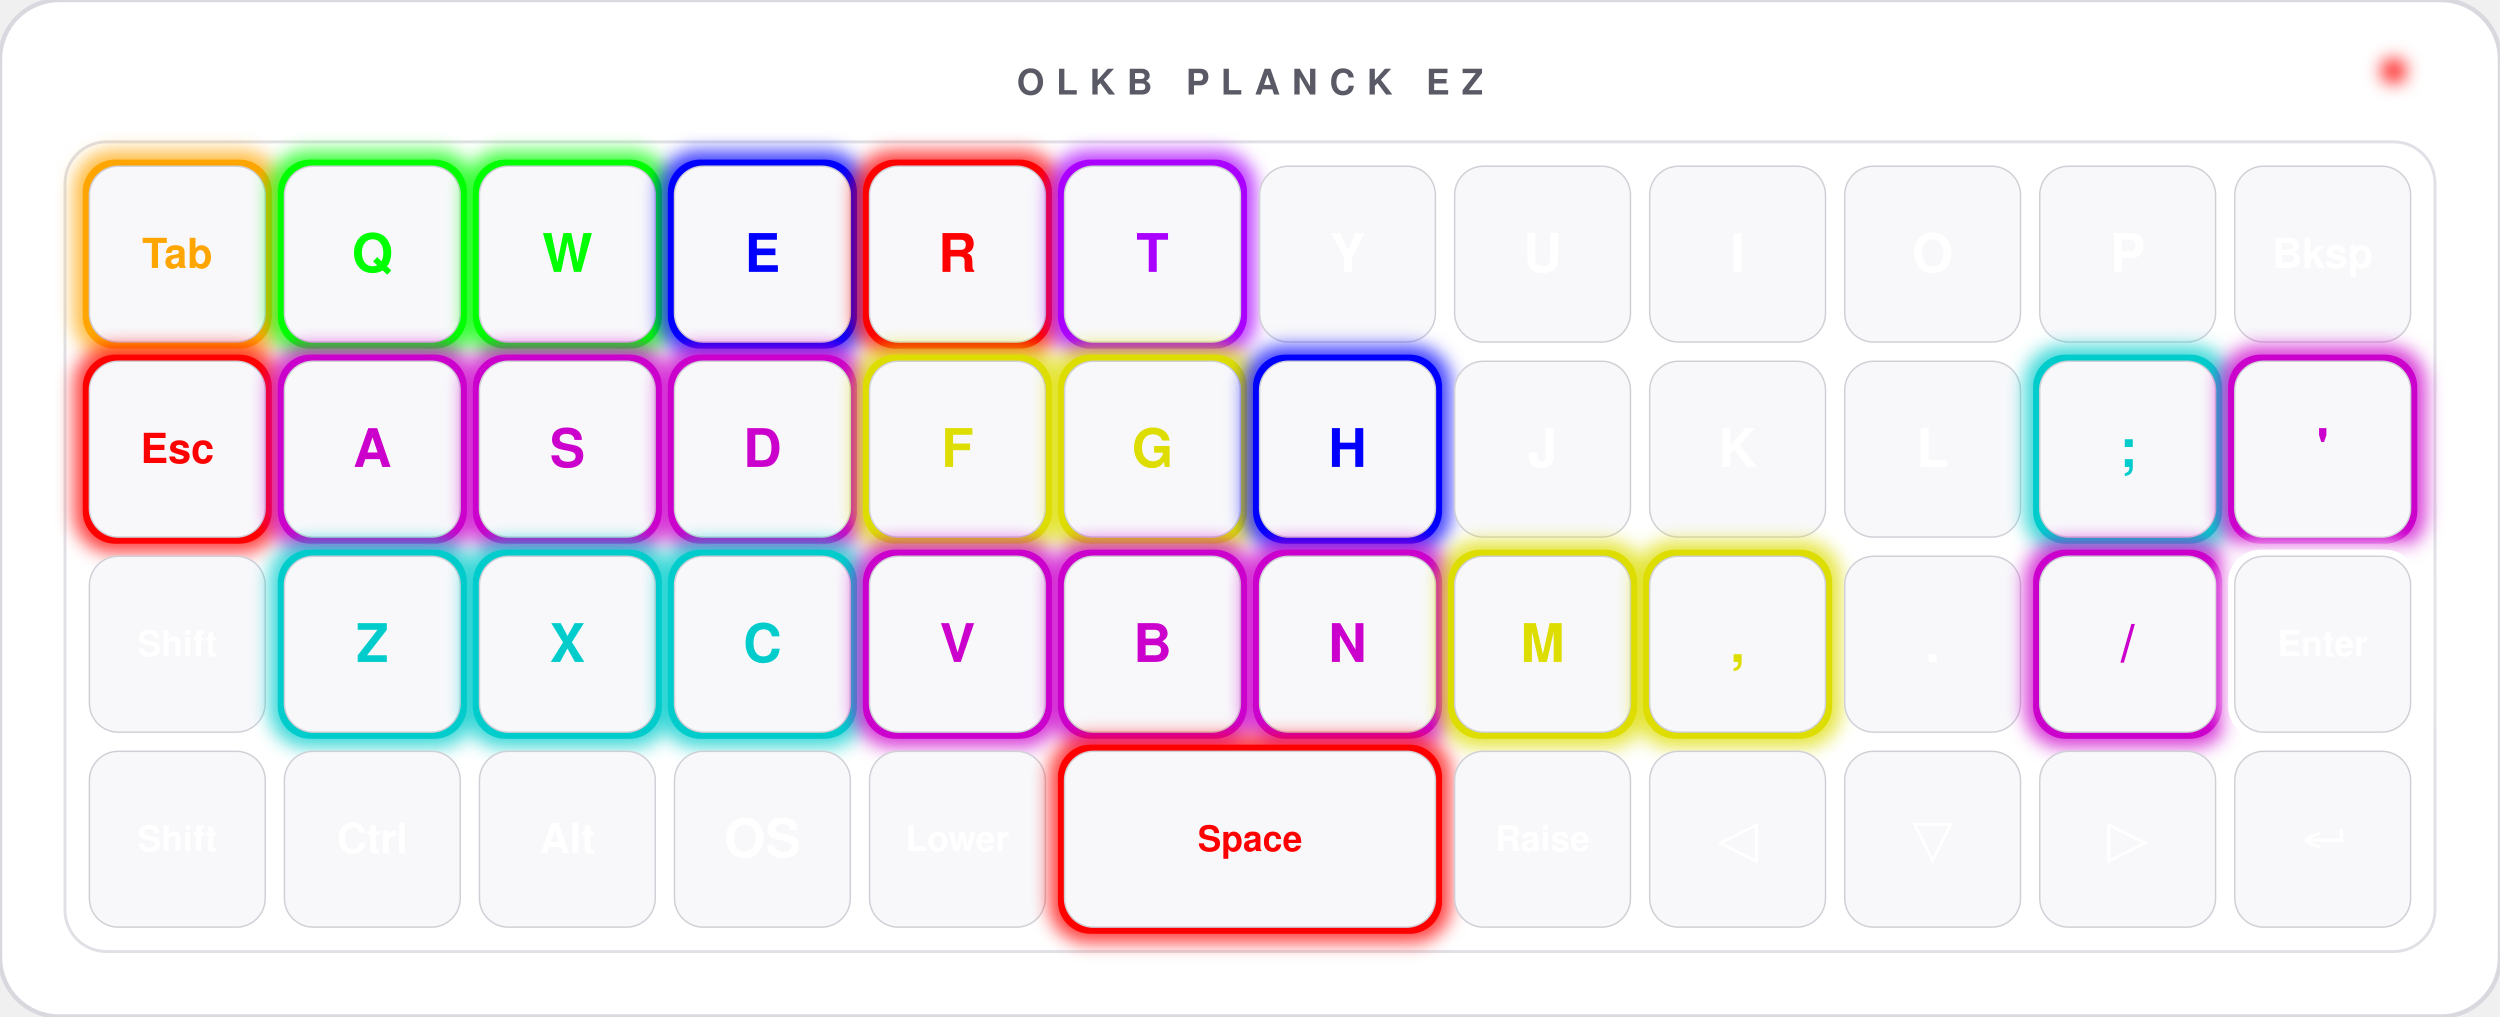
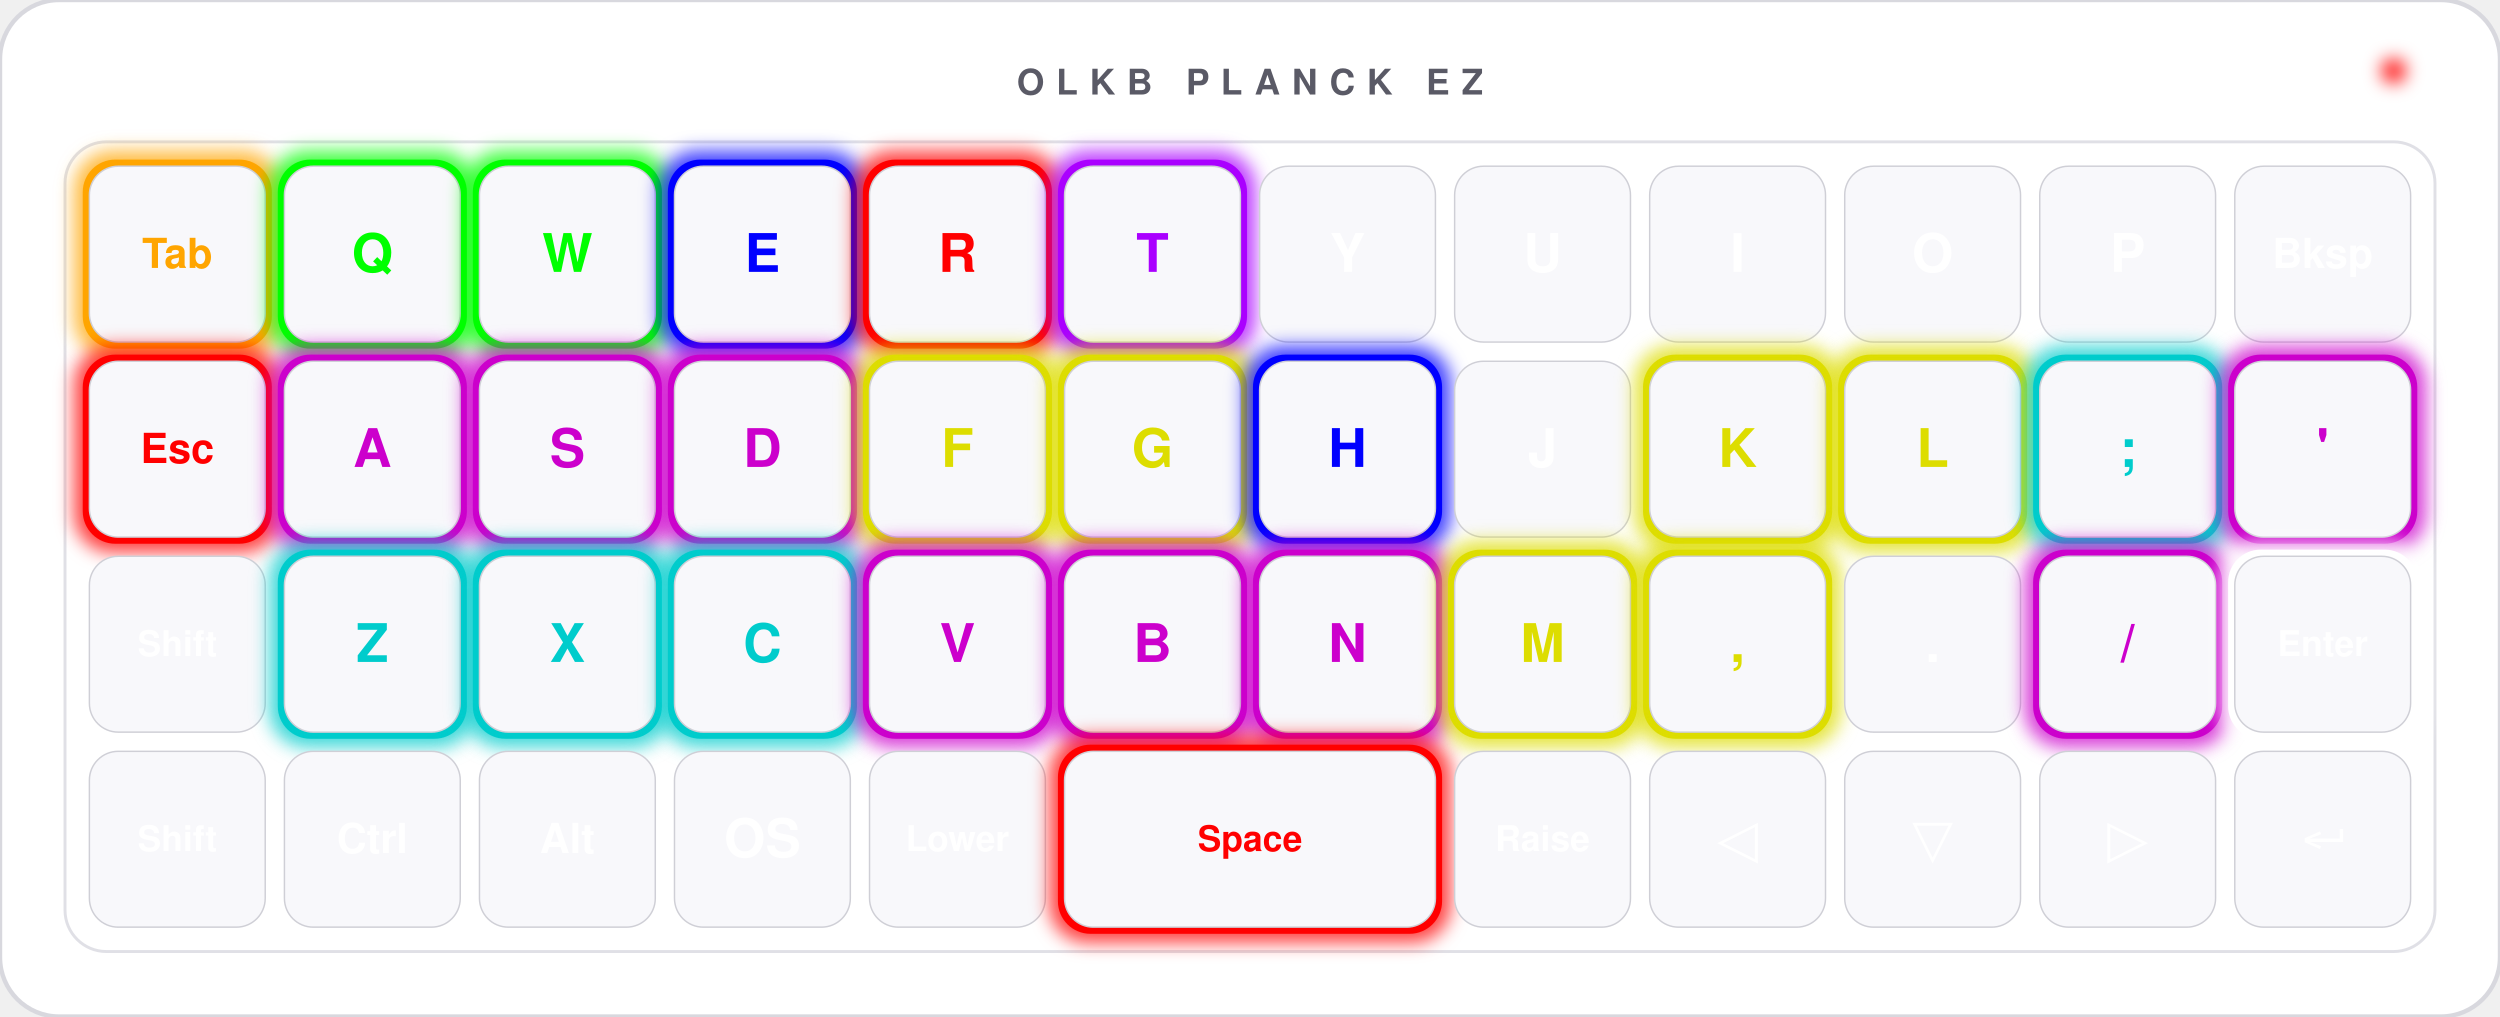
<svg xmlns="http://www.w3.org/2000/svg" baseProfile="full" height="344" version="1.1" viewBox="0 0 846 344" width="846">
  <defs>
    <filter height="220%" id="glow-s" width="220%" x="-60%" y="-60%">
      <feGaussianBlur in="SourceGraphic" stdDeviation="3" />
    </filter>
    <filter height="300%" id="glow-m" width="300%" x="-100%" y="-100%">
      <feGaussianBlur in="SourceGraphic" stdDeviation="3" />
    </filter>
    <filter height="140%" id="cap-shadow" width="140%" x="-20%" y="-20%">
      <feGaussianBlur in="SourceAlpha" stdDeviation="1.5" />
      <feOffset dx="0" dy="1.5" in="SourceGraphic" result="off" />
      <feFlood flood-color="#000000" flood-opacity="0.18" />
      <feComposite in="SourceGraphic" in2="off" operator="over" />
    </filter>
-     <mask id="m-67794fb0">
+     <mask id="m-a3682fa7">
      <rect fill="#ffffff" height="60" rx="10" ry="10" width="60" x="30" y="56" />
      <text fill="#000000" font-family="Helvetica, Arial, sans-serif" font-size="14" font-weight="bold" text-anchor="middle" x="60.0" y="90.667">Tab</text>
    </mask>
-     <mask id="m-7335dfc0">
+     <mask id="m-a0e9c90c">
      <rect fill="#ffffff" height="60" rx="10" ry="10" width="60" x="96" y="56" />
      <text fill="#000000" font-family="Helvetica, Arial, sans-serif" font-size="18" font-weight="bold" text-anchor="middle" x="126.0" y="92.0">Q</text>
    </mask>
-     <mask id="m-82e383d1">
+     <mask id="m-4e6a216d">
      <rect fill="#ffffff" height="60" rx="10" ry="10" width="60" x="162" y="56" />
      <text fill="#000000" font-family="Helvetica, Arial, sans-serif" font-size="18" font-weight="bold" text-anchor="middle" x="192.0" y="92.0">W</text>
    </mask>
-     <mask id="m-cc3ed3a5">
+     <mask id="m-e79bb41c">
      <rect fill="#ffffff" height="60" rx="10" ry="10" width="60" x="228" y="56" />
      <text fill="#000000" font-family="Helvetica, Arial, sans-serif" font-size="18" font-weight="bold" text-anchor="middle" x="258.0" y="92.0">E</text>
    </mask>
-     <mask id="m-520faf02">
+     <mask id="m-a61cf820">
      <rect fill="#ffffff" height="60" rx="10" ry="10" width="60" x="294" y="56" />
      <text fill="#000000" font-family="Helvetica, Arial, sans-serif" font-size="18" font-weight="bold" text-anchor="middle" x="324.0" y="92.0">R</text>
    </mask>
-     <mask id="m-ecf5ebd9">
+     <mask id="m-30f23787">
      <rect fill="#ffffff" height="60" rx="10" ry="10" width="60" x="360" y="56" />
      <text fill="#000000" font-family="Helvetica, Arial, sans-serif" font-size="18" font-weight="bold" text-anchor="middle" x="390.0" y="92.0">T</text>
    </mask>
-     <mask id="m-eaa6a2c7">
+     <mask id="m-81346b75">
      <rect fill="#ffffff" height="60" rx="10" ry="10" width="60" x="426" y="56" />
      <text fill="#000000" font-family="Helvetica, Arial, sans-serif" font-size="18" font-weight="bold" text-anchor="middle" x="456.0" y="92.0">Y</text>
    </mask>
-     <mask id="m-383c3faf">
+     <mask id="m-6fed8684">
      <rect fill="#ffffff" height="60" rx="10" ry="10" width="60" x="492" y="56" />
      <text fill="#000000" font-family="Helvetica, Arial, sans-serif" font-size="18" font-weight="bold" text-anchor="middle" x="522.0" y="92.0">U</text>
    </mask>
-     <mask id="m-e0f8a4b1">
+     <mask id="m-9e12f7f2">
      <rect fill="#ffffff" height="60" rx="10" ry="10" width="60" x="558" y="56" />
      <text fill="#000000" font-family="Helvetica, Arial, sans-serif" font-size="18" font-weight="bold" text-anchor="middle" x="588.0" y="92.0">I</text>
    </mask>
-     <mask id="m-7e128281">
+     <mask id="m-3d9be887">
      <rect fill="#ffffff" height="60" rx="10" ry="10" width="60" x="624" y="56" />
      <text fill="#000000" font-family="Helvetica, Arial, sans-serif" font-size="18" font-weight="bold" text-anchor="middle" x="654.0" y="92.0">O</text>
    </mask>
-     <mask id="m-7dde2a0f">
+     <mask id="m-d5e71b8e">
      <rect fill="#ffffff" height="60" rx="10" ry="10" width="60" x="690" y="56" />
      <text fill="#000000" font-family="Helvetica, Arial, sans-serif" font-size="18" font-weight="bold" text-anchor="middle" x="720.0" y="92.0">P</text>
    </mask>
-     <mask id="m-be515558">
+     <mask id="m-76db6347">
      <rect fill="#ffffff" height="60" rx="10" ry="10" width="60" x="756" y="56" />
      <text fill="#000000" font-family="Helvetica, Arial, sans-serif" font-size="14" font-weight="bold" text-anchor="middle" x="786.0" y="90.667">Bksp</text>
    </mask>
-     <mask id="m-81ec6cc4">
+     <mask id="m-4804c90d">
      <rect fill="#ffffff" height="60" rx="10" ry="10" width="60" x="30" y="122" />
      <text fill="#000000" font-family="Helvetica, Arial, sans-serif" font-size="14" font-weight="bold" text-anchor="middle" x="60.0" y="156.667">Esc</text>
    </mask>
-     <mask id="m-1c37589f">
+     <mask id="m-c7c8bbe0">
      <rect fill="#ffffff" height="60" rx="10" ry="10" width="60" x="96" y="122" />
      <text fill="#000000" font-family="Helvetica, Arial, sans-serif" font-size="18" font-weight="bold" text-anchor="middle" x="126.0" y="158.0">A</text>
    </mask>
-     <mask id="m-65c56baf">
+     <mask id="m-54b5a36e">
      <rect fill="#ffffff" height="60" rx="10" ry="10" width="60" x="162" y="122" />
      <text fill="#000000" font-family="Helvetica, Arial, sans-serif" font-size="18" font-weight="bold" text-anchor="middle" x="192.0" y="158.0">S</text>
    </mask>
-     <mask id="m-c37eabe4">
+     <mask id="m-314955c8">
      <rect fill="#ffffff" height="60" rx="10" ry="10" width="60" x="228" y="122" />
      <text fill="#000000" font-family="Helvetica, Arial, sans-serif" font-size="18" font-weight="bold" text-anchor="middle" x="258.0" y="158.0">D</text>
    </mask>
-     <mask id="m-6f14ca38">
+     <mask id="m-ed1836fd">
      <rect fill="#ffffff" height="60" rx="10" ry="10" width="60" x="294" y="122" />
      <text fill="#000000" font-family="Helvetica, Arial, sans-serif" font-size="18" font-weight="bold" text-anchor="middle" x="324.0" y="158.0">F</text>
    </mask>
-     <mask id="m-500f0c62">
+     <mask id="m-e889f67c">
      <rect fill="#ffffff" height="60" rx="10" ry="10" width="60" x="360" y="122" />
      <text fill="#000000" font-family="Helvetica, Arial, sans-serif" font-size="18" font-weight="bold" text-anchor="middle" x="390.0" y="158.0">G</text>
    </mask>
-     <mask id="m-99b2ea01">
+     <mask id="m-da50644f">
      <rect fill="#ffffff" height="60" rx="10" ry="10" width="60" x="426" y="122" />
      <text fill="#000000" font-family="Helvetica, Arial, sans-serif" font-size="18" font-weight="bold" text-anchor="middle" x="456.0" y="158.0">H</text>
    </mask>
-     <mask id="m-8afd3bf5">
+     <mask id="m-c26cbf6f">
      <rect fill="#ffffff" height="60" rx="10" ry="10" width="60" x="492" y="122" />
      <text fill="#000000" font-family="Helvetica, Arial, sans-serif" font-size="18" font-weight="bold" text-anchor="middle" x="522.0" y="158.0">J</text>
    </mask>
-     <mask id="m-cdd1d25a">
+     <mask id="m-8d1c519b">
      <rect fill="#ffffff" height="60" rx="10" ry="10" width="60" x="558" y="122" />
      <text fill="#000000" font-family="Helvetica, Arial, sans-serif" font-size="18" font-weight="bold" text-anchor="middle" x="588.0" y="158.0">K</text>
    </mask>
-     <mask id="m-edcdf8ae">
+     <mask id="m-45e217b5">
      <rect fill="#ffffff" height="60" rx="10" ry="10" width="60" x="624" y="122" />
      <text fill="#000000" font-family="Helvetica, Arial, sans-serif" font-size="18" font-weight="bold" text-anchor="middle" x="654.0" y="158.0">L</text>
    </mask>
-     <mask id="m-9a842033">
+     <mask id="m-9a349338">
      <rect fill="#ffffff" height="60" rx="10" ry="10" width="60" x="690" y="122" />
      <text fill="#000000" font-family="Helvetica, Arial, sans-serif" font-size="18" font-weight="bold" text-anchor="middle" x="720.0" y="158.0">;</text>
    </mask>
-     <mask id="m-bcb18eef">
+     <mask id="m-84b0ac3f">
      <rect fill="#ffffff" height="60" rx="10" ry="10" width="60" x="756" y="122" />
      <text fill="#000000" font-family="Helvetica, Arial, sans-serif" font-size="18" font-weight="bold" text-anchor="middle" x="786.0" y="158.0">'</text>
    </mask>
-     <mask id="m-1dd1025f">
+     <mask id="m-383ae319">
      <rect fill="#ffffff" height="60" rx="10" ry="10" width="60" x="30" y="188" />
      <text fill="#000000" font-family="Helvetica, Arial, sans-serif" font-size="12" font-weight="bold" text-anchor="middle" x="60.0" y="222.0">Shift</text>
    </mask>
-     <mask id="m-ae4f9a6c">
+     <mask id="m-87d6c0cd">
      <rect fill="#ffffff" height="60" rx="10" ry="10" width="60" x="96" y="188" />
      <text fill="#000000" font-family="Helvetica, Arial, sans-serif" font-size="18" font-weight="bold" text-anchor="middle" x="126.0" y="224.0">Z</text>
    </mask>
-     <mask id="m-fd88bb5d">
+     <mask id="m-deea7ec6">
      <rect fill="#ffffff" height="60" rx="10" ry="10" width="60" x="162" y="188" />
      <text fill="#000000" font-family="Helvetica, Arial, sans-serif" font-size="18" font-weight="bold" text-anchor="middle" x="192.0" y="224.0">X</text>
    </mask>
-     <mask id="m-7ef95526">
+     <mask id="m-d438a3fd">
      <rect fill="#ffffff" height="60" rx="10" ry="10" width="60" x="228" y="188" />
      <text fill="#000000" font-family="Helvetica, Arial, sans-serif" font-size="18" font-weight="bold" text-anchor="middle" x="258.0" y="224.0">C</text>
    </mask>
-     <mask id="m-37e395dc">
+     <mask id="m-6e84a55e">
      <rect fill="#ffffff" height="60" rx="10" ry="10" width="60" x="294" y="188" />
      <text fill="#000000" font-family="Helvetica, Arial, sans-serif" font-size="18" font-weight="bold" text-anchor="middle" x="324.0" y="224.0">V</text>
    </mask>
-     <mask id="m-c61d22f0">
+     <mask id="m-7ea676a8">
      <rect fill="#ffffff" height="60" rx="10" ry="10" width="60" x="360" y="188" />
      <text fill="#000000" font-family="Helvetica, Arial, sans-serif" font-size="18" font-weight="bold" text-anchor="middle" x="390.0" y="224.0">B</text>
    </mask>
-     <mask id="m-c31346af">
+     <mask id="m-5fc9c7ff">
      <rect fill="#ffffff" height="60" rx="10" ry="10" width="60" x="426" y="188" />
      <text fill="#000000" font-family="Helvetica, Arial, sans-serif" font-size="18" font-weight="bold" text-anchor="middle" x="456.0" y="224.0">N</text>
    </mask>
-     <mask id="m-dfc01ae6">
+     <mask id="m-f14312d5">
      <rect fill="#ffffff" height="60" rx="10" ry="10" width="60" x="492" y="188" />
      <text fill="#000000" font-family="Helvetica, Arial, sans-serif" font-size="18" font-weight="bold" text-anchor="middle" x="522.0" y="224.0">M</text>
    </mask>
-     <mask id="m-7d9417fd">
+     <mask id="m-d879f04a">
      <rect fill="#ffffff" height="60" rx="10" ry="10" width="60" x="558" y="188" />
      <text fill="#000000" font-family="Helvetica, Arial, sans-serif" font-size="18" font-weight="bold" text-anchor="middle" x="588.0" y="224.0">,</text>
    </mask>
-     <mask id="m-91c2fd58">
+     <mask id="m-9d644ebb">
      <rect fill="#ffffff" height="60" rx="10" ry="10" width="60" x="624" y="188" />
      <text fill="#000000" font-family="Helvetica, Arial, sans-serif" font-size="18" font-weight="bold" text-anchor="middle" x="654.0" y="224.0">.</text>
    </mask>
-     <mask id="m-75776a80">
+     <mask id="m-fff739d1">
      <rect fill="#ffffff" height="60" rx="10" ry="10" width="60" x="690" y="188" />
      <text fill="#000000" font-family="Helvetica, Arial, sans-serif" font-size="18" font-weight="bold" text-anchor="middle" x="720.0" y="224.0">/</text>
    </mask>
-     <mask id="m-3a4b5fe8">
+     <mask id="m-dc67e064">
      <rect fill="#ffffff" height="60" rx="10" ry="10" width="60" x="756" y="188" />
      <text fill="#000000" font-family="Helvetica, Arial, sans-serif" font-size="12" font-weight="bold" text-anchor="middle" x="786.0" y="222.0">Enter</text>
    </mask>
-     <mask id="m-96dde8e7">
+     <mask id="m-a6ac5418">
      <rect fill="#ffffff" height="60" rx="10" ry="10" width="60" x="30" y="254" />
      <text fill="#000000" font-family="Helvetica, Arial, sans-serif" font-size="12" font-weight="bold" text-anchor="middle" x="60.0" y="288.0">Shift</text>
    </mask>
-     <mask id="m-e9061278">
+     <mask id="m-9345ec6a">
      <rect fill="#ffffff" height="60" rx="10" ry="10" width="60" x="96" y="254" />
      <text fill="#000000" font-family="Helvetica, Arial, sans-serif" font-size="14" font-weight="bold" text-anchor="middle" x="126.0" y="288.667">Ctrl</text>
    </mask>
-     <mask id="m-c94d8c2a">
+     <mask id="m-d783dbda">
      <rect fill="#ffffff" height="60" rx="10" ry="10" width="60" x="162" y="254" />
      <text fill="#000000" font-family="Helvetica, Arial, sans-serif" font-size="14" font-weight="bold" text-anchor="middle" x="192.0" y="288.667">Alt</text>
    </mask>
-     <mask id="m-316e85d9">
+     <mask id="m-0bc3f0a4">
      <rect fill="#ffffff" height="60" rx="10" ry="10" width="60" x="228" y="254" />
      <text fill="#000000" font-family="Helvetica, Arial, sans-serif" font-size="18" font-weight="bold" text-anchor="middle" x="258.0" y="290.0">OS</text>
    </mask>
-     <mask id="m-09553e66">
+     <mask id="m-d5ccaed9">
      <rect fill="#ffffff" height="60" rx="10" ry="10" width="60" x="294" y="254" />
      <text fill="#000000" font-family="Helvetica, Arial, sans-serif" font-size="12" font-weight="bold" text-anchor="middle" x="324.0" y="288.0">Lower</text>
    </mask>
-     <mask id="m-e98d8cfe">
+     <mask id="m-e9fe70f0">
      <rect fill="#ffffff" height="60" rx="10" ry="10" width="126" x="360" y="254" />
      <text fill="#000000" font-family="Helvetica, Arial, sans-serif" font-size="12" font-weight="bold" text-anchor="middle" x="423.0" y="288.0">Space</text>
    </mask>
-     <mask id="m-20c84058">
+     <mask id="m-b8f4b5e6">
      <rect fill="#ffffff" height="60" rx="10" ry="10" width="60" x="492" y="254" />
      <text fill="#000000" font-family="Helvetica, Arial, sans-serif" font-size="12" font-weight="bold" text-anchor="middle" x="522.0" y="288.0">Raise</text>
    </mask>
-     <mask id="m-e2847dbb">
+     <mask id="m-be1b7ac6">
      <rect fill="#ffffff" height="60" rx="10" ry="10" width="60" x="558" y="254" />
      <text fill="#000000" font-family="Helvetica, Arial, sans-serif" font-size="18" font-weight="bold" text-anchor="middle" x="588.0" y="290.0">◁</text>
    </mask>
-     <mask id="m-6300aee9">
+     <mask id="m-44e54a78">
      <rect fill="#ffffff" height="60" rx="10" ry="10" width="60" x="624" y="254" />
      <text fill="#000000" font-family="Helvetica, Arial, sans-serif" font-size="18" font-weight="bold" text-anchor="middle" x="654.0" y="290.0">▽</text>
    </mask>
-     <mask id="m-68b5e9a4">
+     <mask id="m-3e17e815">
      <rect fill="#ffffff" height="60" rx="10" ry="10" width="60" x="690" y="254" />
      <text fill="#000000" font-family="Helvetica, Arial, sans-serif" font-size="18" font-weight="bold" text-anchor="middle" x="720.0" y="290.0">▷</text>
    </mask>
-     <mask id="m-1f77ee55">
+     <mask id="m-0ba619fb">
      <rect fill="#ffffff" height="60" rx="10" ry="10" width="60" x="756" y="254" />
      <text fill="#000000" font-family="Helvetica, Arial, sans-serif" font-size="18" font-weight="bold" text-anchor="middle" x="786.0" y="290.0">↵</text>
    </mask>
  </defs>
  <rect fill="#ffffff" height="344" rx="20" ry="20" stroke="#d8d8de" stroke-width="1.5" width="846" x="0" y="0" />
  <rect fill="#ffffff" height="328" rx="14" ry="14" stroke="none" width="830" x="8" y="8" />
  <rect fill="#ffffff" height="274" rx="14" ry="14" stroke="#e0e0e6" stroke-width="1" width="802" x="22" y="48" />
  <text fill="#5a5a66" font-family="Helvetica, Arial, sans-serif" font-size="12" font-weight="bold" letter-spacing="4" text-anchor="middle" x="423.0" y="32">OLKB  PLANCK  EZ</text>
  <circle cx="810" cy="24" fill="#ff0000" filter="url(#glow-m)" r="4" />
  <rect fill="#ffa500" height="64" rx="11" ry="11" width="64" x="28" y="54" />
  <rect fill="#ffa500" filter="url(#glow-s)" height="70" opacity="0.75" rx="13" ry="13" width="70" x="25" y="51" />
-   <rect fill="#f8f8fb" filter="url(#cap-shadow)" height="60" mask="url(#m-67794fb0)" rx="10" ry="10" stroke="#cfcfd6" stroke-width="1" width="60" x="30" y="56" />
+   <rect fill="#f8f8fb" filter="url(#cap-shadow)" height="60" mask="url(#m-a3682fa7)" rx="10" ry="10" stroke="#cfcfd6" stroke-width="1" width="60" x="30" y="56" />
  <rect fill="#00ff00" height="64" rx="11" ry="11" width="64" x="94" y="54" />
  <rect fill="#00ff00" filter="url(#glow-s)" height="70" opacity="0.75" rx="13" ry="13" width="70" x="91" y="51" />
-   <rect fill="#f8f8fb" filter="url(#cap-shadow)" height="60" mask="url(#m-7335dfc0)" rx="10" ry="10" stroke="#cfcfd6" stroke-width="1" width="60" x="96" y="56" />
+   <rect fill="#f8f8fb" filter="url(#cap-shadow)" height="60" mask="url(#m-a0e9c90c)" rx="10" ry="10" stroke="#cfcfd6" stroke-width="1" width="60" x="96" y="56" />
  <rect fill="#00ff00" height="64" rx="11" ry="11" width="64" x="160" y="54" />
  <rect fill="#00ff00" filter="url(#glow-s)" height="70" opacity="0.75" rx="13" ry="13" width="70" x="157" y="51" />
-   <rect fill="#f8f8fb" filter="url(#cap-shadow)" height="60" mask="url(#m-82e383d1)" rx="10" ry="10" stroke="#cfcfd6" stroke-width="1" width="60" x="162" y="56" />
+   <rect fill="#f8f8fb" filter="url(#cap-shadow)" height="60" mask="url(#m-4e6a216d)" rx="10" ry="10" stroke="#cfcfd6" stroke-width="1" width="60" x="162" y="56" />
  <rect fill="#0000ff" height="64" rx="11" ry="11" width="64" x="226" y="54" />
  <rect fill="#0000ff" filter="url(#glow-s)" height="70" opacity="0.75" rx="13" ry="13" width="70" x="223" y="51" />
-   <rect fill="#f8f8fb" filter="url(#cap-shadow)" height="60" mask="url(#m-cc3ed3a5)" rx="10" ry="10" stroke="#cfcfd6" stroke-width="1" width="60" x="228" y="56" />
+   <rect fill="#f8f8fb" filter="url(#cap-shadow)" height="60" mask="url(#m-e79bb41c)" rx="10" ry="10" stroke="#cfcfd6" stroke-width="1" width="60" x="228" y="56" />
  <rect fill="#ff0000" height="64" rx="11" ry="11" width="64" x="292" y="54" />
  <rect fill="#ff0000" filter="url(#glow-s)" height="70" opacity="0.75" rx="13" ry="13" width="70" x="289" y="51" />
-   <rect fill="#f8f8fb" filter="url(#cap-shadow)" height="60" mask="url(#m-520faf02)" rx="10" ry="10" stroke="#cfcfd6" stroke-width="1" width="60" x="294" y="56" />
+   <rect fill="#f8f8fb" filter="url(#cap-shadow)" height="60" mask="url(#m-a61cf820)" rx="10" ry="10" stroke="#cfcfd6" stroke-width="1" width="60" x="294" y="56" />
  <rect fill="#aa00ff" height="64" rx="11" ry="11" width="64" x="358" y="54" />
  <rect fill="#aa00ff" filter="url(#glow-s)" height="70" opacity="0.75" rx="13" ry="13" width="70" x="355" y="51" />
-   <rect fill="#f8f8fb" filter="url(#cap-shadow)" height="60" mask="url(#m-ecf5ebd9)" rx="10" ry="10" stroke="#cfcfd6" stroke-width="1" width="60" x="360" y="56" />
-   <rect fill="#f8f8fb" filter="url(#cap-shadow)" height="60" mask="url(#m-eaa6a2c7)" rx="10" ry="10" stroke="#cfcfd6" stroke-width="1" width="60" x="426" y="56" />
-   <rect fill="#f8f8fb" filter="url(#cap-shadow)" height="60" mask="url(#m-383c3faf)" rx="10" ry="10" stroke="#cfcfd6" stroke-width="1" width="60" x="492" y="56" />
-   <rect fill="#f8f8fb" filter="url(#cap-shadow)" height="60" mask="url(#m-e0f8a4b1)" rx="10" ry="10" stroke="#cfcfd6" stroke-width="1" width="60" x="558" y="56" />
-   <rect fill="#f8f8fb" filter="url(#cap-shadow)" height="60" mask="url(#m-7e128281)" rx="10" ry="10" stroke="#cfcfd6" stroke-width="1" width="60" x="624" y="56" />
-   <rect fill="#f8f8fb" filter="url(#cap-shadow)" height="60" mask="url(#m-7dde2a0f)" rx="10" ry="10" stroke="#cfcfd6" stroke-width="1" width="60" x="690" y="56" />
-   <rect fill="#f8f8fb" filter="url(#cap-shadow)" height="60" mask="url(#m-be515558)" rx="10" ry="10" stroke="#cfcfd6" stroke-width="1" width="60" x="756" y="56" />
+   <rect fill="#f8f8fb" filter="url(#cap-shadow)" height="60" mask="url(#m-30f23787)" rx="10" ry="10" stroke="#cfcfd6" stroke-width="1" width="60" x="360" y="56" />
+   <rect fill="#f8f8fb" filter="url(#cap-shadow)" height="60" mask="url(#m-81346b75)" rx="10" ry="10" stroke="#cfcfd6" stroke-width="1" width="60" x="426" y="56" />
+   <rect fill="#f8f8fb" filter="url(#cap-shadow)" height="60" mask="url(#m-6fed8684)" rx="10" ry="10" stroke="#cfcfd6" stroke-width="1" width="60" x="492" y="56" />
+   <rect fill="#f8f8fb" filter="url(#cap-shadow)" height="60" mask="url(#m-9e12f7f2)" rx="10" ry="10" stroke="#cfcfd6" stroke-width="1" width="60" x="558" y="56" />
+   <rect fill="#f8f8fb" filter="url(#cap-shadow)" height="60" mask="url(#m-3d9be887)" rx="10" ry="10" stroke="#cfcfd6" stroke-width="1" width="60" x="624" y="56" />
+   <rect fill="#f8f8fb" filter="url(#cap-shadow)" height="60" mask="url(#m-d5e71b8e)" rx="10" ry="10" stroke="#cfcfd6" stroke-width="1" width="60" x="690" y="56" />
+   <rect fill="#f8f8fb" filter="url(#cap-shadow)" height="60" mask="url(#m-76db6347)" rx="10" ry="10" stroke="#cfcfd6" stroke-width="1" width="60" x="756" y="56" />
  <rect fill="#ff0000" height="64" rx="11" ry="11" width="64" x="28" y="120" />
  <rect fill="#ff0000" filter="url(#glow-s)" height="70" opacity="0.75" rx="13" ry="13" width="70" x="25" y="117" />
-   <rect fill="#f8f8fb" filter="url(#cap-shadow)" height="60" mask="url(#m-81ec6cc4)" rx="10" ry="10" stroke="#cfcfd6" stroke-width="1" width="60" x="30" y="122" />
+   <rect fill="#f8f8fb" filter="url(#cap-shadow)" height="60" mask="url(#m-4804c90d)" rx="10" ry="10" stroke="#cfcfd6" stroke-width="1" width="60" x="30" y="122" />
  <rect fill="#cc00cc" height="64" rx="11" ry="11" width="64" x="94" y="120" />
  <rect fill="#cc00cc" filter="url(#glow-s)" height="70" opacity="0.75" rx="13" ry="13" width="70" x="91" y="117" />
-   <rect fill="#f8f8fb" filter="url(#cap-shadow)" height="60" mask="url(#m-1c37589f)" rx="10" ry="10" stroke="#cfcfd6" stroke-width="1" width="60" x="96" y="122" />
+   <rect fill="#f8f8fb" filter="url(#cap-shadow)" height="60" mask="url(#m-c7c8bbe0)" rx="10" ry="10" stroke="#cfcfd6" stroke-width="1" width="60" x="96" y="122" />
  <rect fill="#cc00cc" height="64" rx="11" ry="11" width="64" x="160" y="120" />
  <rect fill="#cc00cc" filter="url(#glow-s)" height="70" opacity="0.75" rx="13" ry="13" width="70" x="157" y="117" />
-   <rect fill="#f8f8fb" filter="url(#cap-shadow)" height="60" mask="url(#m-65c56baf)" rx="10" ry="10" stroke="#cfcfd6" stroke-width="1" width="60" x="162" y="122" />
+   <rect fill="#f8f8fb" filter="url(#cap-shadow)" height="60" mask="url(#m-54b5a36e)" rx="10" ry="10" stroke="#cfcfd6" stroke-width="1" width="60" x="162" y="122" />
  <rect fill="#cc00cc" height="64" rx="11" ry="11" width="64" x="226" y="120" />
  <rect fill="#cc00cc" filter="url(#glow-s)" height="70" opacity="0.75" rx="13" ry="13" width="70" x="223" y="117" />
-   <rect fill="#f8f8fb" filter="url(#cap-shadow)" height="60" mask="url(#m-c37eabe4)" rx="10" ry="10" stroke="#cfcfd6" stroke-width="1" width="60" x="228" y="122" />
+   <rect fill="#f8f8fb" filter="url(#cap-shadow)" height="60" mask="url(#m-314955c8)" rx="10" ry="10" stroke="#cfcfd6" stroke-width="1" width="60" x="228" y="122" />
  <rect fill="#dddd00" height="64" rx="11" ry="11" width="64" x="292" y="120" />
  <rect fill="#dddd00" filter="url(#glow-s)" height="70" opacity="0.75" rx="13" ry="13" width="70" x="289" y="117" />
-   <rect fill="#f8f8fb" filter="url(#cap-shadow)" height="60" mask="url(#m-6f14ca38)" rx="10" ry="10" stroke="#cfcfd6" stroke-width="1" width="60" x="294" y="122" />
+   <rect fill="#f8f8fb" filter="url(#cap-shadow)" height="60" mask="url(#m-ed1836fd)" rx="10" ry="10" stroke="#cfcfd6" stroke-width="1" width="60" x="294" y="122" />
  <rect fill="#dddd00" height="64" rx="11" ry="11" width="64" x="358" y="120" />
  <rect fill="#dddd00" filter="url(#glow-s)" height="70" opacity="0.75" rx="13" ry="13" width="70" x="355" y="117" />
-   <rect fill="#f8f8fb" filter="url(#cap-shadow)" height="60" mask="url(#m-500f0c62)" rx="10" ry="10" stroke="#cfcfd6" stroke-width="1" width="60" x="360" y="122" />
+   <rect fill="#f8f8fb" filter="url(#cap-shadow)" height="60" mask="url(#m-e889f67c)" rx="10" ry="10" stroke="#cfcfd6" stroke-width="1" width="60" x="360" y="122" />
  <rect fill="#0000ff" height="64" rx="11" ry="11" width="64" x="424" y="120" />
  <rect fill="#0000ff" filter="url(#glow-s)" height="70" opacity="0.75" rx="13" ry="13" width="70" x="421" y="117" />
-   <rect fill="#f8f8fb" filter="url(#cap-shadow)" height="60" mask="url(#m-99b2ea01)" rx="10" ry="10" stroke="#cfcfd6" stroke-width="1" width="60" x="426" y="122" />
-   <rect fill="#f8f8fb" filter="url(#cap-shadow)" height="60" mask="url(#m-8afd3bf5)" rx="10" ry="10" stroke="#cfcfd6" stroke-width="1" width="60" x="492" y="122" />
-   <rect fill="#f8f8fb" filter="url(#cap-shadow)" height="60" mask="url(#m-cdd1d25a)" rx="10" ry="10" stroke="#cfcfd6" stroke-width="1" width="60" x="558" y="122" />
-   <rect fill="#f8f8fb" filter="url(#cap-shadow)" height="60" mask="url(#m-edcdf8ae)" rx="10" ry="10" stroke="#cfcfd6" stroke-width="1" width="60" x="624" y="122" />
+   <rect fill="#f8f8fb" filter="url(#cap-shadow)" height="60" mask="url(#m-da50644f)" rx="10" ry="10" stroke="#cfcfd6" stroke-width="1" width="60" x="426" y="122" />
+   <rect fill="#f8f8fb" filter="url(#cap-shadow)" height="60" mask="url(#m-c26cbf6f)" rx="10" ry="10" stroke="#cfcfd6" stroke-width="1" width="60" x="492" y="122" />
+   <rect fill="#dddd00" height="64" rx="11" ry="11" width="64" x="556" y="120" />
+   <rect fill="#dddd00" filter="url(#glow-s)" height="70" opacity="0.75" rx="13" ry="13" width="70" x="553" y="117" />
+   <rect fill="#f8f8fb" filter="url(#cap-shadow)" height="60" mask="url(#m-8d1c519b)" rx="10" ry="10" stroke="#cfcfd6" stroke-width="1" width="60" x="558" y="122" />
+   <rect fill="#dddd00" height="64" rx="11" ry="11" width="64" x="622" y="120" />
+   <rect fill="#dddd00" filter="url(#glow-s)" height="70" opacity="0.75" rx="13" ry="13" width="70" x="619" y="117" />
+   <rect fill="#f8f8fb" filter="url(#cap-shadow)" height="60" mask="url(#m-45e217b5)" rx="10" ry="10" stroke="#cfcfd6" stroke-width="1" width="60" x="624" y="122" />
  <rect fill="#00cccc" height="64" rx="11" ry="11" width="64" x="688" y="120" />
  <rect fill="#00cccc" filter="url(#glow-s)" height="70" opacity="0.75" rx="13" ry="13" width="70" x="685" y="117" />
-   <rect fill="#f8f8fb" filter="url(#cap-shadow)" height="60" mask="url(#m-9a842033)" rx="10" ry="10" stroke="#cfcfd6" stroke-width="1" width="60" x="690" y="122" />
+   <rect fill="#f8f8fb" filter="url(#cap-shadow)" height="60" mask="url(#m-9a349338)" rx="10" ry="10" stroke="#cfcfd6" stroke-width="1" width="60" x="690" y="122" />
  <rect fill="#cc00cc" height="64" rx="11" ry="11" width="64" x="754" y="120" />
  <rect fill="#cc00cc" filter="url(#glow-s)" height="70" opacity="0.75" rx="13" ry="13" width="70" x="751" y="117" />
-   <rect fill="#f8f8fb" filter="url(#cap-shadow)" height="60" mask="url(#m-bcb18eef)" rx="10" ry="10" stroke="#cfcfd6" stroke-width="1" width="60" x="756" y="122" />
-   <rect fill="#f8f8fb" filter="url(#cap-shadow)" height="60" mask="url(#m-1dd1025f)" rx="10" ry="10" stroke="#cfcfd6" stroke-width="1" width="60" x="30" y="188" />
+   <rect fill="#f8f8fb" filter="url(#cap-shadow)" height="60" mask="url(#m-84b0ac3f)" rx="10" ry="10" stroke="#cfcfd6" stroke-width="1" width="60" x="756" y="122" />
+   <rect fill="#f8f8fb" filter="url(#cap-shadow)" height="60" mask="url(#m-383ae319)" rx="10" ry="10" stroke="#cfcfd6" stroke-width="1" width="60" x="30" y="188" />
  <rect fill="#00cccc" height="64" rx="11" ry="11" width="64" x="94" y="186" />
  <rect fill="#00cccc" filter="url(#glow-s)" height="70" opacity="0.75" rx="13" ry="13" width="70" x="91" y="183" />
-   <rect fill="#f8f8fb" filter="url(#cap-shadow)" height="60" mask="url(#m-ae4f9a6c)" rx="10" ry="10" stroke="#cfcfd6" stroke-width="1" width="60" x="96" y="188" />
+   <rect fill="#f8f8fb" filter="url(#cap-shadow)" height="60" mask="url(#m-87d6c0cd)" rx="10" ry="10" stroke="#cfcfd6" stroke-width="1" width="60" x="96" y="188" />
  <rect fill="#00cccc" height="64" rx="11" ry="11" width="64" x="160" y="186" />
  <rect fill="#00cccc" filter="url(#glow-s)" height="70" opacity="0.75" rx="13" ry="13" width="70" x="157" y="183" />
-   <rect fill="#f8f8fb" filter="url(#cap-shadow)" height="60" mask="url(#m-fd88bb5d)" rx="10" ry="10" stroke="#cfcfd6" stroke-width="1" width="60" x="162" y="188" />
+   <rect fill="#f8f8fb" filter="url(#cap-shadow)" height="60" mask="url(#m-deea7ec6)" rx="10" ry="10" stroke="#cfcfd6" stroke-width="1" width="60" x="162" y="188" />
  <rect fill="#00cccc" height="64" rx="11" ry="11" width="64" x="226" y="186" />
  <rect fill="#00cccc" filter="url(#glow-s)" height="70" opacity="0.75" rx="13" ry="13" width="70" x="223" y="183" />
-   <rect fill="#f8f8fb" filter="url(#cap-shadow)" height="60" mask="url(#m-7ef95526)" rx="10" ry="10" stroke="#cfcfd6" stroke-width="1" width="60" x="228" y="188" />
+   <rect fill="#f8f8fb" filter="url(#cap-shadow)" height="60" mask="url(#m-d438a3fd)" rx="10" ry="10" stroke="#cfcfd6" stroke-width="1" width="60" x="228" y="188" />
  <rect fill="#cc00cc" height="64" rx="11" ry="11" width="64" x="292" y="186" />
  <rect fill="#cc00cc" filter="url(#glow-s)" height="70" opacity="0.75" rx="13" ry="13" width="70" x="289" y="183" />
-   <rect fill="#f8f8fb" filter="url(#cap-shadow)" height="60" mask="url(#m-37e395dc)" rx="10" ry="10" stroke="#cfcfd6" stroke-width="1" width="60" x="294" y="188" />
+   <rect fill="#f8f8fb" filter="url(#cap-shadow)" height="60" mask="url(#m-6e84a55e)" rx="10" ry="10" stroke="#cfcfd6" stroke-width="1" width="60" x="294" y="188" />
  <rect fill="#cc00cc" height="64" rx="11" ry="11" width="64" x="358" y="186" />
  <rect fill="#cc00cc" filter="url(#glow-s)" height="70" opacity="0.75" rx="13" ry="13" width="70" x="355" y="183" />
-   <rect fill="#f8f8fb" filter="url(#cap-shadow)" height="60" mask="url(#m-c61d22f0)" rx="10" ry="10" stroke="#cfcfd6" stroke-width="1" width="60" x="360" y="188" />
+   <rect fill="#f8f8fb" filter="url(#cap-shadow)" height="60" mask="url(#m-7ea676a8)" rx="10" ry="10" stroke="#cfcfd6" stroke-width="1" width="60" x="360" y="188" />
  <rect fill="#cc00cc" height="64" rx="11" ry="11" width="64" x="424" y="186" />
  <rect fill="#cc00cc" filter="url(#glow-s)" height="70" opacity="0.75" rx="13" ry="13" width="70" x="421" y="183" />
-   <rect fill="#f8f8fb" filter="url(#cap-shadow)" height="60" mask="url(#m-c31346af)" rx="10" ry="10" stroke="#cfcfd6" stroke-width="1" width="60" x="426" y="188" />
+   <rect fill="#f8f8fb" filter="url(#cap-shadow)" height="60" mask="url(#m-5fc9c7ff)" rx="10" ry="10" stroke="#cfcfd6" stroke-width="1" width="60" x="426" y="188" />
  <rect fill="#dddd00" height="64" rx="11" ry="11" width="64" x="490" y="186" />
  <rect fill="#dddd00" filter="url(#glow-s)" height="70" opacity="0.75" rx="13" ry="13" width="70" x="487" y="183" />
-   <rect fill="#f8f8fb" filter="url(#cap-shadow)" height="60" mask="url(#m-dfc01ae6)" rx="10" ry="10" stroke="#cfcfd6" stroke-width="1" width="60" x="492" y="188" />
+   <rect fill="#f8f8fb" filter="url(#cap-shadow)" height="60" mask="url(#m-f14312d5)" rx="10" ry="10" stroke="#cfcfd6" stroke-width="1" width="60" x="492" y="188" />
  <rect fill="#dddd00" height="64" rx="11" ry="11" width="64" x="556" y="186" />
  <rect fill="#dddd00" filter="url(#glow-s)" height="70" opacity="0.75" rx="13" ry="13" width="70" x="553" y="183" />
-   <rect fill="#f8f8fb" filter="url(#cap-shadow)" height="60" mask="url(#m-7d9417fd)" rx="10" ry="10" stroke="#cfcfd6" stroke-width="1" width="60" x="558" y="188" />
-   <rect fill="#f8f8fb" filter="url(#cap-shadow)" height="60" mask="url(#m-91c2fd58)" rx="10" ry="10" stroke="#cfcfd6" stroke-width="1" width="60" x="624" y="188" />
+   <rect fill="#f8f8fb" filter="url(#cap-shadow)" height="60" mask="url(#m-d879f04a)" rx="10" ry="10" stroke="#cfcfd6" stroke-width="1" width="60" x="558" y="188" />
+   <rect fill="#f8f8fb" filter="url(#cap-shadow)" height="60" mask="url(#m-9d644ebb)" rx="10" ry="10" stroke="#cfcfd6" stroke-width="1" width="60" x="624" y="188" />
  <rect fill="#cc00cc" height="64" rx="11" ry="11" width="64" x="688" y="186" />
  <rect fill="#cc00cc" filter="url(#glow-s)" height="70" opacity="0.75" rx="13" ry="13" width="70" x="685" y="183" />
-   <rect fill="#f8f8fb" filter="url(#cap-shadow)" height="60" mask="url(#m-75776a80)" rx="10" ry="10" stroke="#cfcfd6" stroke-width="1" width="60" x="690" y="188" />
+   <rect fill="#f8f8fb" filter="url(#cap-shadow)" height="60" mask="url(#m-fff739d1)" rx="10" ry="10" stroke="#cfcfd6" stroke-width="1" width="60" x="690" y="188" />
  <rect fill="#ffffff" height="64" rx="11" ry="11" width="64" x="754" y="186" />
  <rect fill="#ffffff" filter="url(#glow-s)" height="70" opacity="0.75" rx="13" ry="13" width="70" x="751" y="183" />
-   <rect fill="#f8f8fb" filter="url(#cap-shadow)" height="60" mask="url(#m-3a4b5fe8)" rx="10" ry="10" stroke="#cfcfd6" stroke-width="1" width="60" x="756" y="188" />
-   <rect fill="#f8f8fb" filter="url(#cap-shadow)" height="60" mask="url(#m-96dde8e7)" rx="10" ry="10" stroke="#cfcfd6" stroke-width="1" width="60" x="30" y="254" />
-   <rect fill="#f8f8fb" filter="url(#cap-shadow)" height="60" mask="url(#m-e9061278)" rx="10" ry="10" stroke="#cfcfd6" stroke-width="1" width="60" x="96" y="254" />
-   <rect fill="#f8f8fb" filter="url(#cap-shadow)" height="60" mask="url(#m-c94d8c2a)" rx="10" ry="10" stroke="#cfcfd6" stroke-width="1" width="60" x="162" y="254" />
-   <rect fill="#f8f8fb" filter="url(#cap-shadow)" height="60" mask="url(#m-316e85d9)" rx="10" ry="10" stroke="#cfcfd6" stroke-width="1" width="60" x="228" y="254" />
-   <rect fill="#f8f8fb" filter="url(#cap-shadow)" height="60" mask="url(#m-09553e66)" rx="10" ry="10" stroke="#cfcfd6" stroke-width="1" width="60" x="294" y="254" />
+   <rect fill="#f8f8fb" filter="url(#cap-shadow)" height="60" mask="url(#m-dc67e064)" rx="10" ry="10" stroke="#cfcfd6" stroke-width="1" width="60" x="756" y="188" />
+   <rect fill="#f8f8fb" filter="url(#cap-shadow)" height="60" mask="url(#m-a6ac5418)" rx="10" ry="10" stroke="#cfcfd6" stroke-width="1" width="60" x="30" y="254" />
+   <rect fill="#f8f8fb" filter="url(#cap-shadow)" height="60" mask="url(#m-9345ec6a)" rx="10" ry="10" stroke="#cfcfd6" stroke-width="1" width="60" x="96" y="254" />
+   <rect fill="#f8f8fb" filter="url(#cap-shadow)" height="60" mask="url(#m-d783dbda)" rx="10" ry="10" stroke="#cfcfd6" stroke-width="1" width="60" x="162" y="254" />
+   <rect fill="#f8f8fb" filter="url(#cap-shadow)" height="60" mask="url(#m-0bc3f0a4)" rx="10" ry="10" stroke="#cfcfd6" stroke-width="1" width="60" x="228" y="254" />
+   <rect fill="#f8f8fb" filter="url(#cap-shadow)" height="60" mask="url(#m-d5ccaed9)" rx="10" ry="10" stroke="#cfcfd6" stroke-width="1" width="60" x="294" y="254" />
  <rect fill="#ff0000" height="64" rx="11" ry="11" width="130" x="358" y="252" />
  <rect fill="#ff0000" filter="url(#glow-s)" height="70" opacity="0.75" rx="13" ry="13" width="136" x="355" y="249" />
-   <rect fill="#f8f8fb" filter="url(#cap-shadow)" height="60" mask="url(#m-e98d8cfe)" rx="10" ry="10" stroke="#cfcfd6" stroke-width="1" width="126" x="360" y="254" />
-   <rect fill="#f8f8fb" filter="url(#cap-shadow)" height="60" mask="url(#m-20c84058)" rx="10" ry="10" stroke="#cfcfd6" stroke-width="1" width="60" x="492" y="254" />
-   <rect fill="#f8f8fb" filter="url(#cap-shadow)" height="60" mask="url(#m-e2847dbb)" rx="10" ry="10" stroke="#cfcfd6" stroke-width="1" width="60" x="558" y="254" />
-   <rect fill="#f8f8fb" filter="url(#cap-shadow)" height="60" mask="url(#m-6300aee9)" rx="10" ry="10" stroke="#cfcfd6" stroke-width="1" width="60" x="624" y="254" />
-   <rect fill="#f8f8fb" filter="url(#cap-shadow)" height="60" mask="url(#m-68b5e9a4)" rx="10" ry="10" stroke="#cfcfd6" stroke-width="1" width="60" x="690" y="254" />
-   <rect fill="#f8f8fb" filter="url(#cap-shadow)" height="60" mask="url(#m-1f77ee55)" rx="10" ry="10" stroke="#cfcfd6" stroke-width="1" width="60" x="756" y="254" />
+   <rect fill="#f8f8fb" filter="url(#cap-shadow)" height="60" mask="url(#m-e9fe70f0)" rx="10" ry="10" stroke="#cfcfd6" stroke-width="1" width="126" x="360" y="254" />
+   <rect fill="#f8f8fb" filter="url(#cap-shadow)" height="60" mask="url(#m-b8f4b5e6)" rx="10" ry="10" stroke="#cfcfd6" stroke-width="1" width="60" x="492" y="254" />
+   <rect fill="#f8f8fb" filter="url(#cap-shadow)" height="60" mask="url(#m-be1b7ac6)" rx="10" ry="10" stroke="#cfcfd6" stroke-width="1" width="60" x="558" y="254" />
+   <rect fill="#f8f8fb" filter="url(#cap-shadow)" height="60" mask="url(#m-44e54a78)" rx="10" ry="10" stroke="#cfcfd6" stroke-width="1" width="60" x="624" y="254" />
+   <rect fill="#f8f8fb" filter="url(#cap-shadow)" height="60" mask="url(#m-3e17e815)" rx="10" ry="10" stroke="#cfcfd6" stroke-width="1" width="60" x="690" y="254" />
+   <rect fill="#f8f8fb" filter="url(#cap-shadow)" height="60" mask="url(#m-0ba619fb)" rx="10" ry="10" stroke="#cfcfd6" stroke-width="1" width="60" x="756" y="254" />
</svg>
